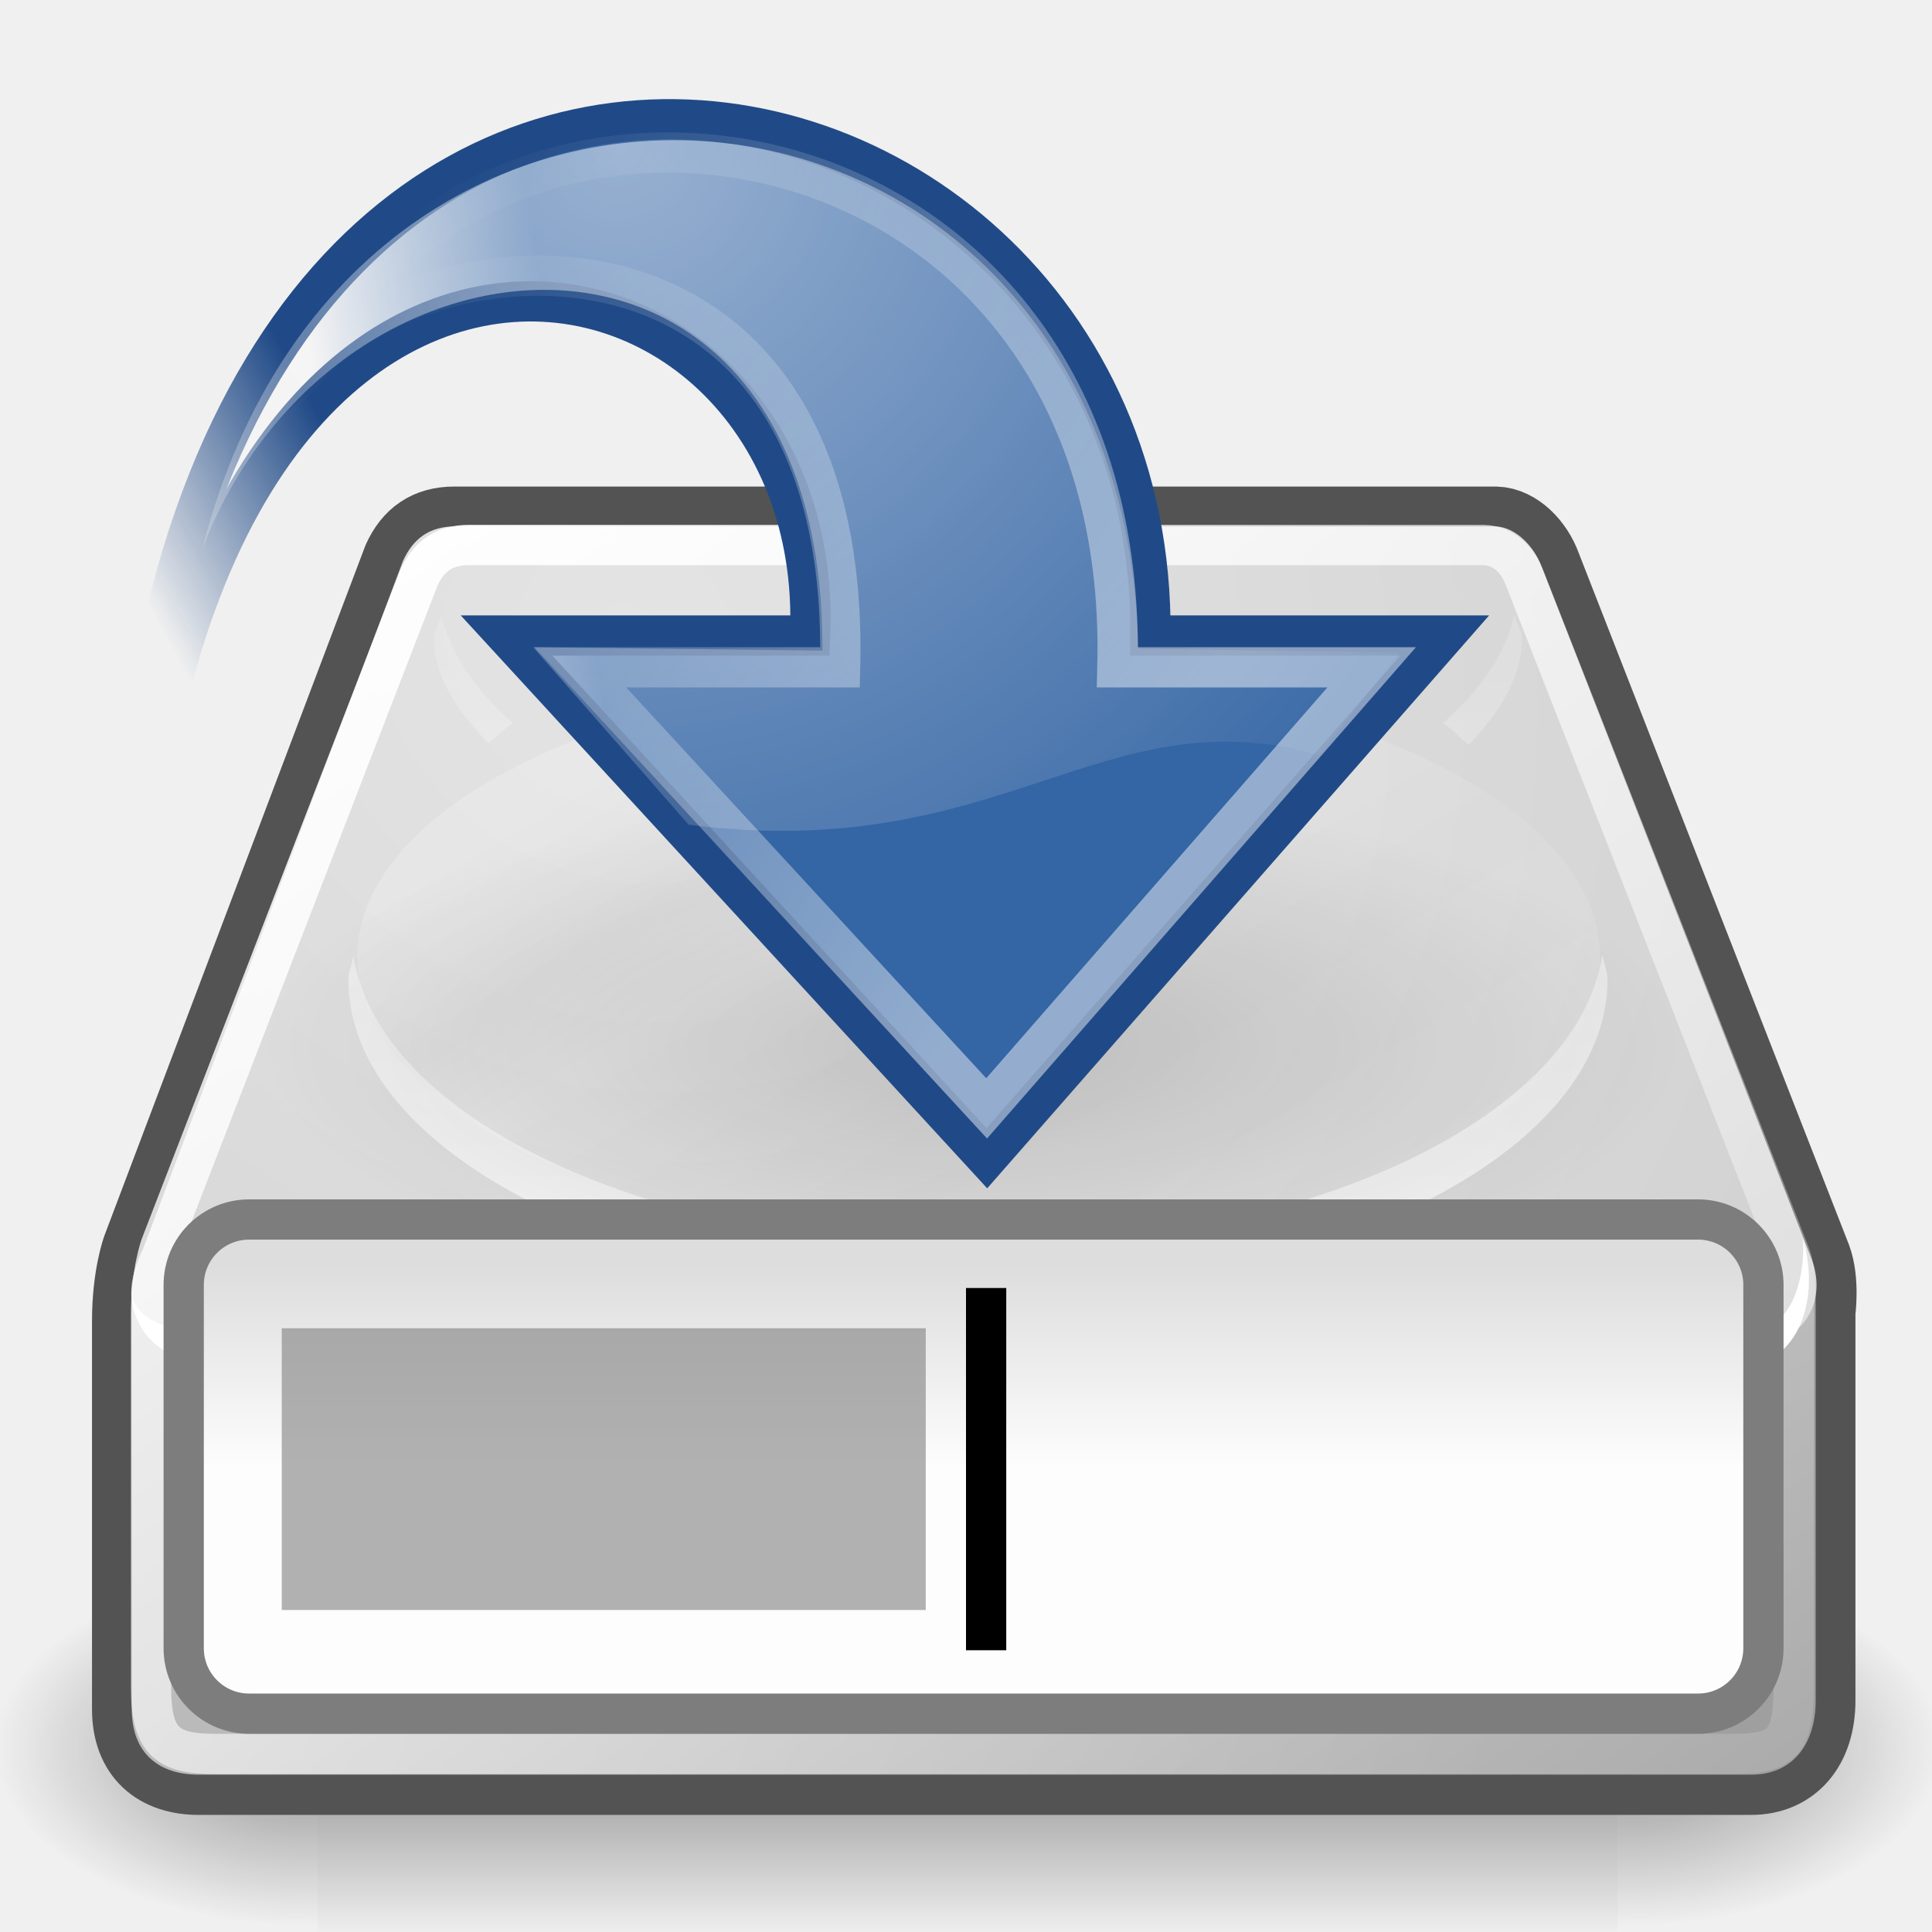
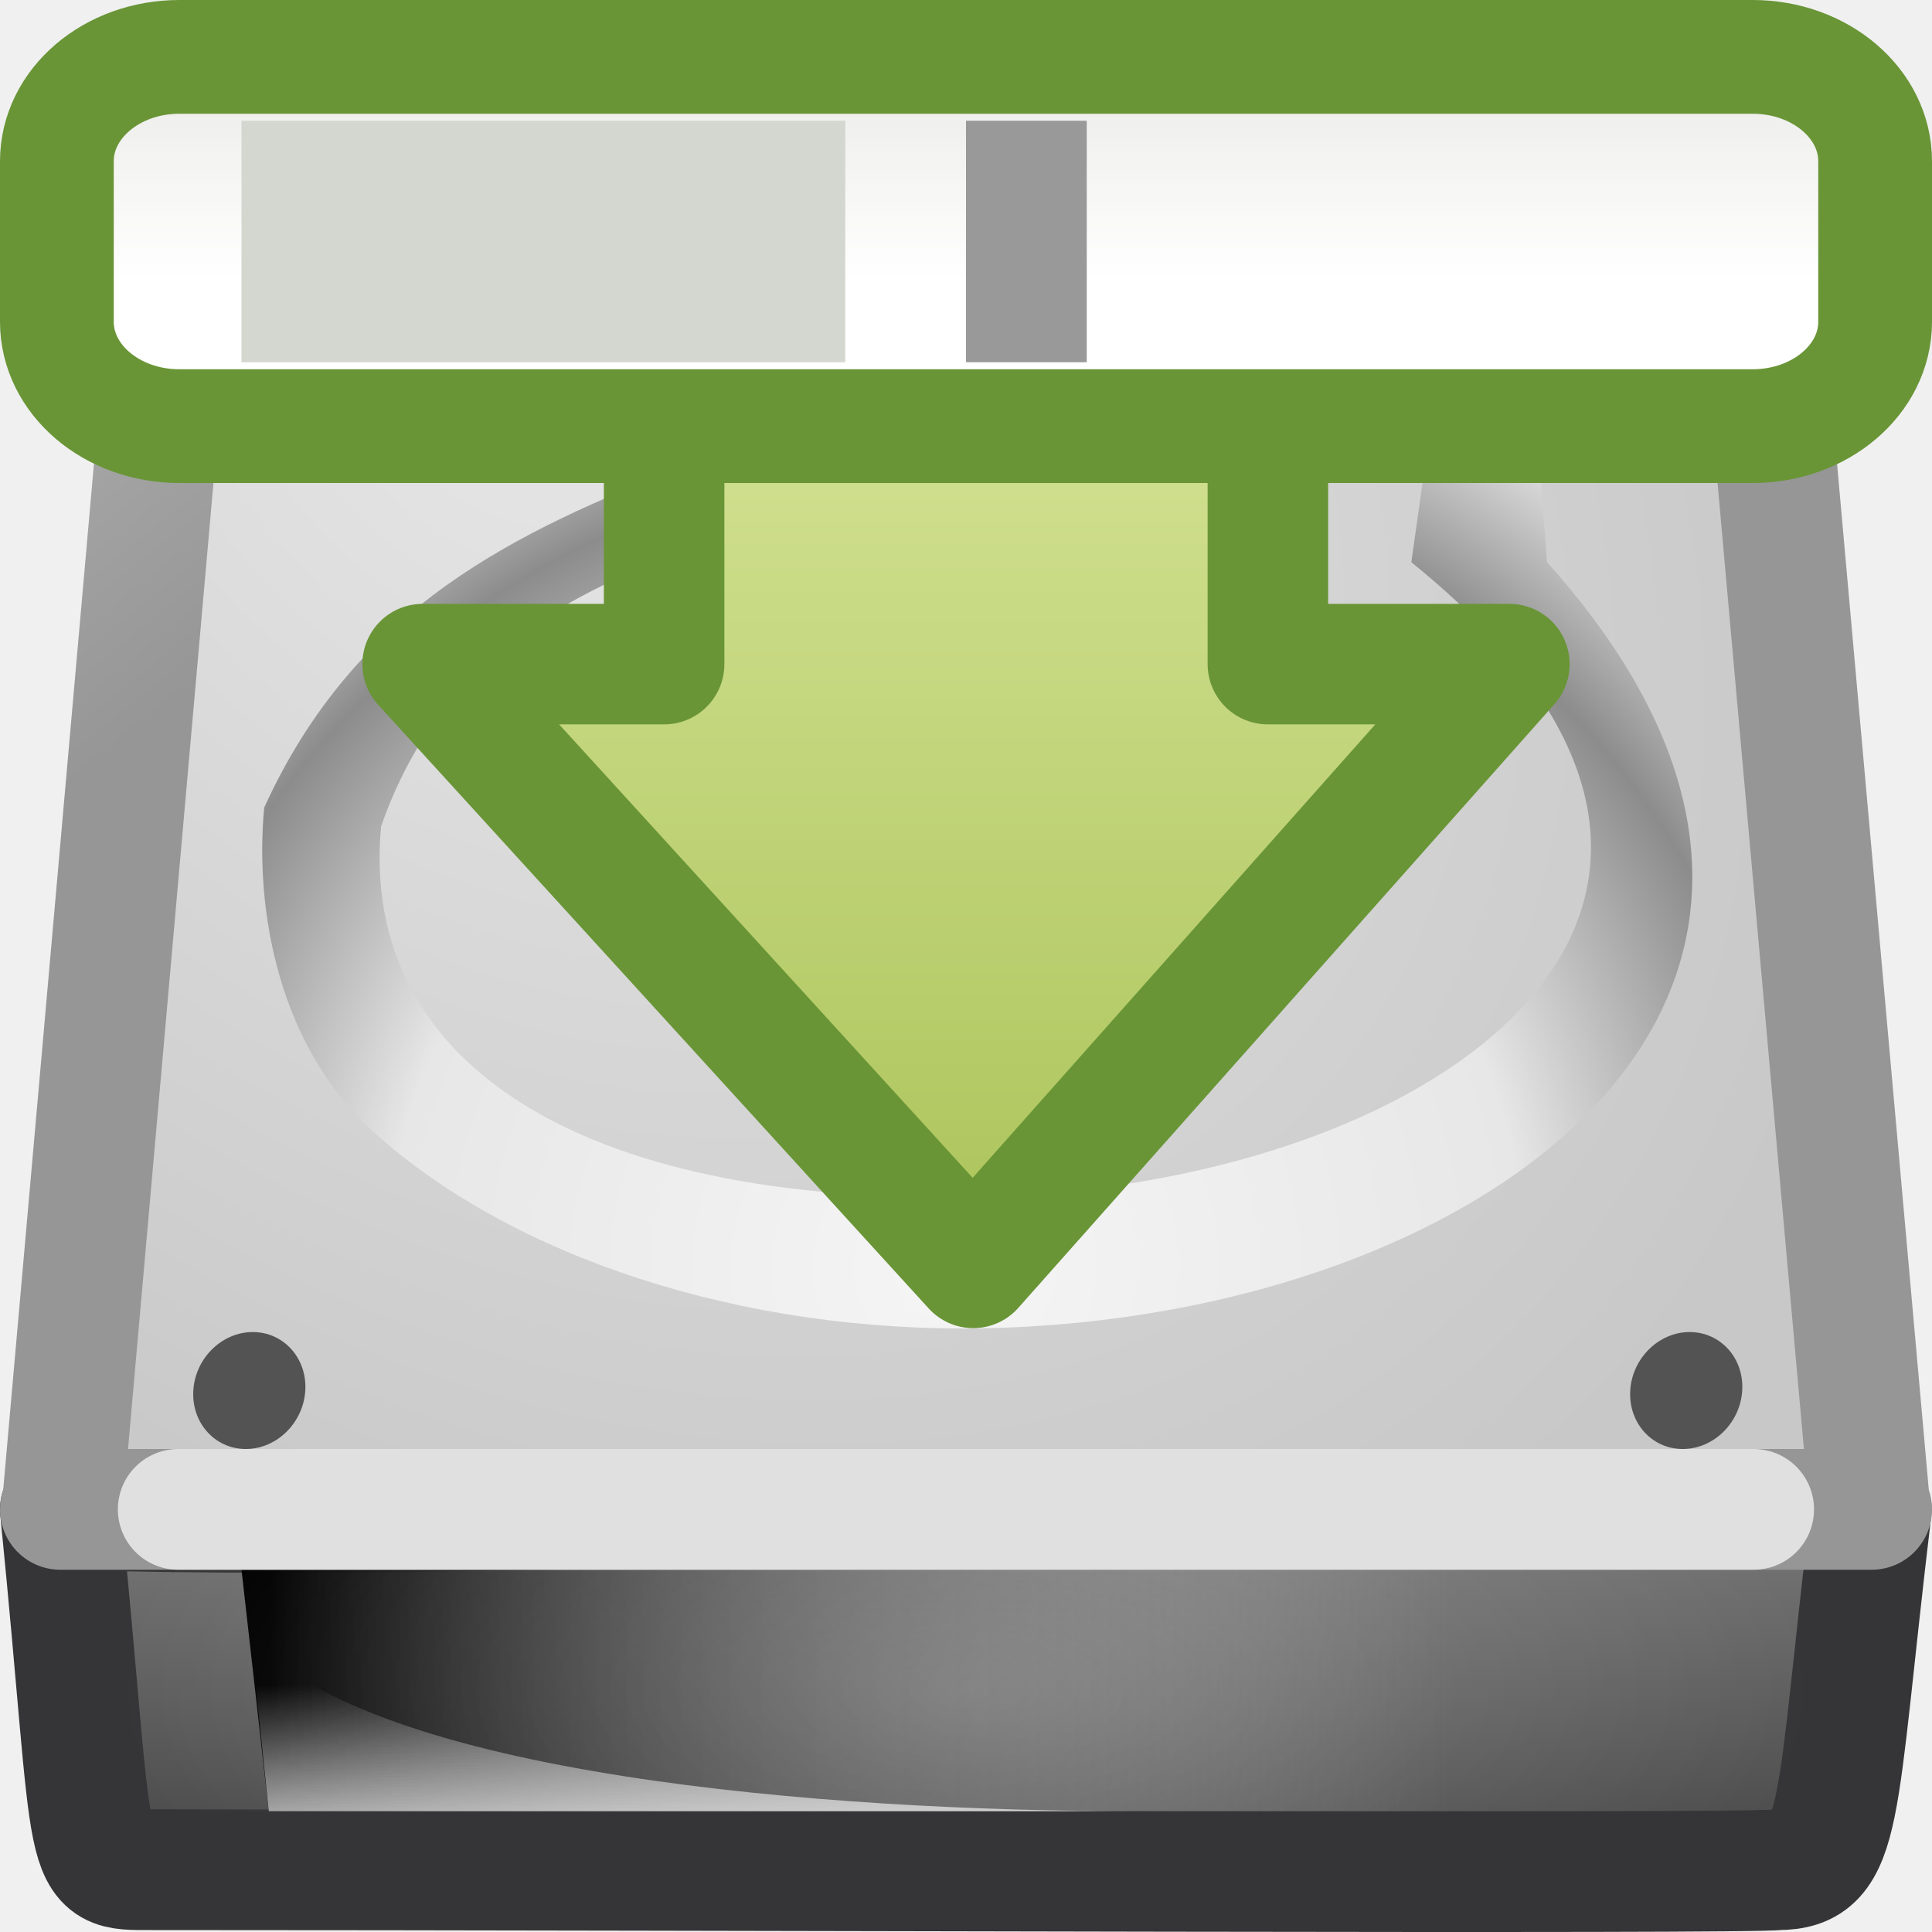
- <svg xmlns="http://www.w3.org/2000/svg" xmlns:xlink="http://www.w3.org/1999/xlink" id="svg2913" height="48px" width="48px">
-   <defs id="defs3">
-     <radialGradient xlink:href="#linearGradient5060" id="radialGradient5031" gradientUnits="userSpaceOnUse" gradientTransform="matrix(-2.774389,0,0,1.969706,112.7623,-872.8854)" cx="605.714" cy="486.648" fx="605.714" fy="486.648" r="117.143" />
-     <linearGradient id="linearGradient5060">
-       <stop style="stop-color:black;stop-opacity:1;" offset="0" id="stop5062" />
-       <stop style="stop-color:black;stop-opacity:0;" offset="1" id="stop5064" />
+ <svg xmlns="http://www.w3.org/2000/svg" xmlns:xlink="http://www.w3.org/1999/xlink" version="1.0" width="16" height="16" id="svg2">
+   <defs id="defs4">
+     <linearGradient id="linearGradient6451">
+       <stop id="stop6453" style="stop-color:#eeeeec;stop-opacity:1" offset="0" />
+       <stop id="stop6455" style="stop-color:#ffffff;stop-opacity:1" offset="1" />
    </linearGradient>
-     <radialGradient xlink:href="#linearGradient5060" id="radialGradient5029" gradientUnits="userSpaceOnUse" gradientTransform="matrix(2.774389,0,0,1.969706,-1891.633,-872.8854)" cx="605.714" cy="486.648" fx="605.714" fy="486.648" r="117.143" />
-     <linearGradient id="linearGradient5048">
-       <stop style="stop-color:black;stop-opacity:0;" offset="0" id="stop5050" />
-       <stop id="stop5056" offset="0.5" style="stop-color:black;stop-opacity:1;" />
-       <stop style="stop-color:black;stop-opacity:0;" offset="1" id="stop5052" />
+     <linearGradient x1="21.478" y1="1.685" x2="21.478" y2="6.575" id="linearGradient2885" xlink:href="#linearGradient6451" gradientUnits="userSpaceOnUse" gradientTransform="matrix(0.3764428,0,0,0.3057711,-1.222849,0.3182586)" />
+     <linearGradient id="linearGradient8105">
+       <stop id="stop8107" style="stop-color:#f5f5f5;stop-opacity:1" offset="0" />
+       <stop id="stop8109" style="stop-color:#e7e7e7;stop-opacity:1" offset="0.25" />
+       <stop id="stop8111" style="stop-color:#8c8c8c;stop-opacity:1" offset="0.693" />
+       <stop id="stop8113" style="stop-color:#dddddd;stop-opacity:1" offset="0.835" />
+       <stop id="stop8115" style="stop-color:#a8a8a8;stop-opacity:1" offset="1" />
    </linearGradient>
-     <linearGradient xlink:href="#linearGradient5048" id="linearGradient5027" gradientUnits="userSpaceOnUse" gradientTransform="matrix(2.774389,0,0,1.969706,-1892.179,-872.8854)" x1="302.857" y1="366.648" x2="302.857" y2="609.505" />
-     <linearGradient id="linearGradient6965">
-       <stop style="stop-color:#dddddd;stop-opacity:1;" offset="0" id="stop6967" />
-       <stop style="stop-color:#fdfdfd;stop-opacity:1;" offset="1" id="stop6969" />
+     <linearGradient id="linearGradient4236-0-1">
+       <stop id="stop4238-4-4" style="stop-color:#eeeeee;stop-opacity:1" offset="0" />
+       <stop id="stop4240-3-9" style="stop-color:#eeeeee;stop-opacity:0" offset="1" />
    </linearGradient>
-     <linearGradient id="linearGradient6925">
-       <stop style="stop-color:#204a87;stop-opacity:1;" offset="0" id="stop6927" />
-       <stop style="stop-color:#204a87;stop-opacity:0;" offset="1" id="stop6929" />
+     <linearGradient id="linearGradient6309-1">
+       <stop id="stop6311-0" style="stop-color:#000000;stop-opacity:1" offset="0" />
+       <stop id="stop6313-7" style="stop-color:#bbbbbb;stop-opacity:0" offset="1" />
    </linearGradient>
-     <linearGradient id="linearGradient6901">
-       <stop style="stop-color:#3465a4;stop-opacity:1;" offset="0" id="stop6903" />
-       <stop style="stop-color:#3465a4;stop-opacity:0;" offset="1" id="stop6905" />
+     <linearGradient id="linearGradient4035-5">
+       <stop id="stop4037-8" style="stop-color:#f5f5f5;stop-opacity:1" offset="0" />
+       <stop id="stop4039-7" style="stop-color:#e7e7e7;stop-opacity:1" offset="0.47" />
+       <stop id="stop4041-0" style="stop-color:#8c8c8c;stop-opacity:1" offset="0.693" />
+       <stop id="stop4043-4" style="stop-color:#dddddd;stop-opacity:1" offset="0.835" />
+       <stop id="stop4045-8" style="stop-color:#a8a8a8;stop-opacity:1" offset="1" />
    </linearGradient>
-     <linearGradient id="linearGradient4991">
-       <stop style="stop-color:#ffffff;stop-opacity:1;" offset="0" id="stop4993" />
-       <stop style="stop-color:#ffffff;stop-opacity:0;" offset="1" id="stop4995" />
+     <linearGradient id="linearGradient2215-9-0">
+       <stop id="stop2223-6-4" style="stop-color:#7a7a7a;stop-opacity:1" offset="0" />
+       <stop id="stop2219-1-2" style="stop-color:#474747;stop-opacity:1" offset="1" />
    </linearGradient>
-     <radialGradient xlink:href="#linearGradient4991" id="radialGradient4997" cx="23.447" cy="6.458" fx="23.447" fy="6.458" r="19.062" gradientTransform="matrix(-1.314471,-1.006312e-2,-1.022964e-2,1.336221,46.22108,-4.909887)" gradientUnits="userSpaceOnUse" />
-     <linearGradient id="linearGradient2187">
-       <stop id="stop2189" offset="0" style="stop-color:#ffffff;stop-opacity:1;" />
-       <stop id="stop2191" offset="1" style="stop-color:#ffffff;stop-opacity:0;" />
+     <linearGradient id="linearGradient7056-0-9">
+       <stop id="stop7064-4-6" style="stop-color:#e6e6e6;stop-opacity:1" offset="0" />
+       <stop id="stop7060-2-1" style="stop-color:#c8c8c8;stop-opacity:1" offset="1" />
    </linearGradient>
-     <linearGradient xlink:href="#linearGradient2187" id="linearGradient1764" gradientUnits="userSpaceOnUse" gradientTransform="matrix(0.914114,1.412791e-16,-1.412791e-16,0.914114,-3.868698,-2.706902)" x1="33.06" y1="27.394" x2="12.624" y2="12.584" />
-     <linearGradient id="linearGradient8662">
-       <stop style="stop-color:#000000;stop-opacity:1;" offset="0" id="stop8664" />
-       <stop style="stop-color:#000000;stop-opacity:0;" offset="1" id="stop8666" />
+     <linearGradient id="linearGradient3484-2-0">
+       <stop id="stop3486-2-4" style="stop-color:#969696;stop-opacity:1" offset="0" />
+       <stop id="stop3488-0-2" style="stop-color:#b4b4b4;stop-opacity:1" offset="1" />
    </linearGradient>
-     <radialGradient xlink:href="#linearGradient8662" id="radialGradient8668" cx="24.837" cy="36.421" fx="24.837" fy="36.421" r="15.645" gradientTransform="matrix(1,-7.816467e-32,-1.132409e-32,0.536723,-5.897962e-14,16.87306)" gradientUnits="userSpaceOnUse" />
-     <linearGradient id="linearGradient2555">
-       <stop id="stop2557" offset="0" style="stop-color:#ffffff;stop-opacity:1;" />
-       <stop style="stop-color:#e6e6e6;stop-opacity:1;" offset="0.5" id="stop2561" />
-       <stop id="stop2563" offset="0.75" style="stop-color:#ffffff;stop-opacity:1;" />
-       <stop style="stop-color:#e1e1e1;stop-opacity:1;" offset="0.842" id="stop2565" />
-       <stop id="stop2559" offset="1" style="stop-color:#ffffff;stop-opacity:1;" />
+     <linearGradient id="linearGradient6310-8-2">
+       <stop id="stop6312-6-2" style="stop-color:#ffffff;stop-opacity:1" offset="0" />
+       <stop id="stop6314-6-0" style="stop-color:#ffffff;stop-opacity:0" offset="1" />
    </linearGradient>
-     <linearGradient id="linearGradient4274">
-       <stop style="stop-color:#ffffff;stop-opacity:0.255;" offset="0" id="stop4276" />
-       <stop style="stop-color:#ffffff;stop-opacity:1;" offset="1" id="stop4278" />
+     <radialGradient cx="127.317" cy="143.828" r="78.728" fx="127.317" fy="143.828" id="radialGradient8198" xlink:href="#linearGradient8105" gradientUnits="userSpaceOnUse" gradientTransform="matrix(0.04179653,-0.01388393,0.00338688,0.03797545,-0.5419061,-0.7959519)" />
+     <radialGradient cx="24" cy="42" r="21" fx="24" fy="42" id="radialGradient8201" xlink:href="#linearGradient6310-8-2" gradientUnits="userSpaceOnUse" gradientTransform="matrix(0.3333333,0,0,0.1428571,6.5e-7,8.000001)" />
+     <radialGradient cx="142.622" cy="191.854" r="78.728" fx="142.622" fy="191.854" id="radialGradient8208" xlink:href="#linearGradient4035-5" gradientUnits="userSpaceOnUse" gradientTransform="matrix(0.06165082,0,0,-0.0653716,-1.037065,17.52418)" />
+     <radialGradient cx="141.747" cy="206.426" r="78.728" fx="141.747" fy="206.426" id="radialGradient8211" xlink:href="#linearGradient4035-5" gradientUnits="userSpaceOnUse" gradientTransform="matrix(0.1270894,-0.00212891,9.4059438e-4,0.1224932,-10.29815,-14.50006)" />
+     <radialGradient cx="4.199" cy="2.312" r="8" fx="4.199" fy="2.312" id="radialGradient8215" xlink:href="#linearGradient7056-0-9" gradientUnits="userSpaceOnUse" gradientTransform="matrix(1.176701,1.037697,-0.7692774,0.8723254,1.036358,-3.277153)" />
+     <linearGradient x1="4.61" y1="11.321" x2="2.225" y2="6.865" id="linearGradient8217" xlink:href="#linearGradient3484-2-0" gradientUnits="userSpaceOnUse" gradientTransform="matrix(0.6451613,0,0,0.9797594,0.258064,-6.725727)" />
+     <linearGradient x1="12.277" y1="37.206" x2="12.222" y2="33.759" id="linearGradient8220" xlink:href="#linearGradient4236-0-1" gradientUnits="userSpaceOnUse" gradientTransform="matrix(0.5545779,0,0,0.3595506,-2.132306,1.791305)" />
+     <linearGradient x1="7.062" y1="35.281" x2="24.688" y2="35.281" id="linearGradient8223" xlink:href="#linearGradient6309-1" gradientUnits="userSpaceOnUse" gradientTransform="matrix(0.5545779,0,0,0.3595506,-1.691144,1.314606)" />
+     <linearGradient x1="53.991" y1="87.896" x2="53.991" y2="104.281" id="linearGradient8226" xlink:href="#linearGradient2215-9-0" gradientUnits="userSpaceOnUse" gradientTransform="matrix(0.1242128,0,0,0.1863981,0.233129,-3.990748)" />
+     <linearGradient x1="28.315" y1="20.71" x2="0.816" y2="20.71" id="linearGradient3374" xlink:href="#linearGradient4168-1" gradientUnits="userSpaceOnUse" gradientTransform="matrix(0,-0.319447,-0.313352,0,15.56147,13.08587)" />
+     <linearGradient id="linearGradient4168-1">
+       <stop id="stop3656" style="stop-color:#cede8c;stop-opacity:1" offset="0" />
+       <stop id="stop4172-4" style="stop-color:#9fba48;stop-opacity:1" offset="1" />
    </linearGradient>
-     <linearGradient id="linearGradient4264">
-       <stop id="stop4266" offset="0" style="stop-color:#000000;stop-opacity:1;" />
-       <stop id="stop4268" offset="1" style="stop-color:#000000;stop-opacity:0;" />
-     </linearGradient>
-     <linearGradient id="linearGradient4254">
-       <stop id="stop4256" offset="0" style="stop-color:#ffffff;stop-opacity:1;" />
-       <stop id="stop4258" offset="1" style="stop-color:#ffffff;stop-opacity:0;" />
-     </linearGradient>
-     <linearGradient id="linearGradient4244">
-       <stop id="stop4246" offset="0" style="stop-color:#e4e4e4;stop-opacity:1;" />
-       <stop id="stop4248" offset="1" style="stop-color:#d3d3d3;stop-opacity:1;" />
-     </linearGradient>
-     <linearGradient id="linearGradient4236">
-       <stop id="stop4238" offset="0" style="stop-color:#eeeeee;stop-opacity:1;" />
-       <stop id="stop4240" offset="1" style="stop-color:#eeeeee;stop-opacity:0;" />
-     </linearGradient>
-     <linearGradient id="linearGradient4228">
-       <stop id="stop4230" offset="0" style="stop-color:#bbbbbb;stop-opacity:1;" />
-       <stop id="stop4232" offset="1" style="stop-color:#9f9f9f;stop-opacity:1;" />
-     </linearGradient>
-     <linearGradient id="linearGradient4184">
-       <stop id="stop4186" offset="0" style="stop-color:#838383;stop-opacity:1;" />
-       <stop id="stop4188" offset="1" style="stop-color:#bbbbbb;stop-opacity:0;" />
-     </linearGradient>
-     <linearGradient gradientTransform="translate(0.795493,3.79918)" y2="35.281" x2="24.688" y1="35.281" x1="7.062" gradientUnits="userSpaceOnUse" id="linearGradient4209" xlink:href="#linearGradient4184" />
-     <linearGradient gradientUnits="userSpaceOnUse" y2="40.944" x2="36.183" y1="28.481" x1="7.605" id="linearGradient4234" xlink:href="#linearGradient4228" gradientTransform="translate(0,5.125)" />
-     <linearGradient gradientUnits="userSpaceOnUse" y2="33.759" x2="12.222" y1="37.206" x1="12.277" id="linearGradient4242" xlink:href="#linearGradient4236" gradientTransform="translate(0,5.125)" />
-     <radialGradient gradientUnits="userSpaceOnUse" gradientTransform="matrix(1.286242,0.781698,-0.710782,1.169552,-2.354348,0.24814)" r="20.936" fy="2.959" fx="15.571" cy="2.959" cx="15.571" id="radialGradient4250" xlink:href="#linearGradient4244" />
-     <linearGradient gradientUnits="userSpaceOnUse" y2="47.621" x2="44.096" y1="4.433" x1="12.378" id="linearGradient4260" xlink:href="#linearGradient4254" gradientTransform="translate(0,5.125)" />
-     <radialGradient gradientUnits="userSpaceOnUse" gradientTransform="matrix(1,0,0,0.651032,-2.885063e-16,9.455693)" r="23.555" fy="27.096" fx="23.202" cy="27.096" cx="23.202" id="radialGradient4270" xlink:href="#linearGradient4264" />
-     <linearGradient gradientUnits="userSpaceOnUse" y2="26.357" x2="23.688" y1="11.319" x1="23.688" id="linearGradient4272" xlink:href="#linearGradient4274" gradientTransform="translate(0,5.125)" />
-     <linearGradient xlink:href="#linearGradient2555" id="linearGradient2553" x1="33.431" y1="31.965" x2="21.748" y2="11.781" gradientUnits="userSpaceOnUse" />
-     <linearGradient xlink:href="#linearGradient6901" id="linearGradient6907" x1="14.752" y1="15.868" x2="8.895" y2="16.743" gradientUnits="userSpaceOnUse" />
-     <linearGradient xlink:href="#linearGradient6925" id="linearGradient6931" x1="12.25" y1="18.25" x2="7" y2="21.118" gradientUnits="userSpaceOnUse" />
-     <linearGradient xlink:href="#linearGradient6965" id="linearGradient6971" x1="28.061" y1="31.431" x2="28.061" y2="36.437" gradientUnits="userSpaceOnUse" />
  </defs>
-   <g id="layer2">
-     <g style="display:inline" id="g5022" transform="matrix(2.411405e-2,0,0,1.929202e-2,45.48953,41.75228)">
-       <rect y="-150.697" x="-1559.252" height="478.357" width="1339.633" id="rect4173" style="opacity:0.402;color:black;fill:url(#linearGradient5027);fill-opacity:1;fill-rule:nonzero;stroke:none;stroke-width:1;stroke-linecap:round;stroke-linejoin:miter;marker:none;marker-start:none;marker-mid:none;marker-end:none;stroke-miterlimit:4;stroke-dasharray:none;stroke-dashoffset:0;stroke-opacity:1;visibility:visible;display:inline;overflow:visible" />
-       <path id="path5058" d="M -219.619,-150.68 C -219.619,-150.68 -219.619,327.65 -219.619,327.65 C -76.745,328.551 125.781,220.481 125.781,88.454 C 125.781,-43.572 -33.655,-150.68 -219.619,-150.68 z " style="opacity:0.402;color:black;fill:url(#radialGradient5029);fill-opacity:1;fill-rule:nonzero;stroke:none;stroke-width:1;stroke-linecap:round;stroke-linejoin:miter;marker:none;marker-start:none;marker-mid:none;marker-end:none;stroke-miterlimit:4;stroke-dasharray:none;stroke-dashoffset:0;stroke-opacity:1;visibility:visible;display:inline;overflow:visible" />
-       <path style="opacity:0.402;color:black;fill:url(#radialGradient5031);fill-opacity:1;fill-rule:nonzero;stroke:none;stroke-width:1;stroke-linecap:round;stroke-linejoin:miter;marker:none;marker-start:none;marker-mid:none;marker-end:none;stroke-miterlimit:4;stroke-dasharray:none;stroke-dashoffset:0;stroke-opacity:1;visibility:visible;display:inline;overflow:visible" d="M -1559.252,-150.68 C -1559.252,-150.68 -1559.252,327.65 -1559.252,327.65 C -1702.127,328.551 -1904.652,220.481 -1904.652,88.454 C -1904.652,-43.572 -1745.216,-150.68 -1559.252,-150.68 z " id="path5018" />
+   <g id="g3219">
+     <g id="g3119">
+       <path d="m 15.497,12.5 c -0.304,2.535 -0.226,2.984 -0.777,2.984 -0.216,0.036 -8.698,0 -13.47,0 -0.598,0 -0.447,0.049 -0.75,-2.984 4.814,0.14 10.032,-0.371 14.997,0 z" id="rect2992-5" style="fill:url(#linearGradient8226);fill-opacity:1;fill-rule:nonzero;stroke:#353537;stroke-width:1;stroke-linecap:butt;stroke-linejoin:round;stroke-miterlimit:4;stroke-opacity:1;stroke-dasharray:none;stroke-dashoffset:0;marker:none;visibility:visible;display:inline;overflow:visible;enable-background:accumulate" />
+       <path d="m 2,13 10,0 0,2 L 2.226,15 2,13 z" id="rect9146-5" style="fill:url(#linearGradient8223);fill-opacity:1;fill-rule:evenodd;stroke:none;stroke-width:2.409;marker:none;visibility:visible;display:inline;overflow:visible" />
+       <path d="m 2.226,15 c 0,0 -0.15,-1.442 -0.15,-1.442 1.018,1.143 4.751,1.442 7.325,1.442 0,0 -7.175,0 -7.175,0 z" id="path9148-2" style="opacity:0.811;fill:url(#linearGradient8220);fill-opacity:1;fill-rule:evenodd;stroke:none" />
+       <path d="M 1.49,1.466 0.515,12.489 C 0.505,12.489 0.5,12.492 0.5,12.5 l 15,0 c 0,-0.008 -0.005,-0.011 -0.015,-0.011 L 14.48,1.248 c 0,0 -0.188,-0.743 -0.91,-0.743 -0.688,0 -10.535,-0.004 -11.26,-0.004 -0.759,0 -0.821,0.966 -0.821,0.966 z" id="rect2990-9" style="fill:url(#radialGradient8215);fill-opacity:1;fill-rule:nonzero;stroke:url(#linearGradient8217);stroke-width:1;stroke-linecap:round;stroke-linejoin:round;stroke-miterlimit:4;stroke-opacity:1;stroke-dasharray:none;stroke-dashoffset:0;marker:none;visibility:visible;display:inline;overflow:visible;enable-background:accumulate" />
+       <path d="m 1.476,12.5 13.047,0" id="path2215-0" style="opacity:0.7;fill:none;stroke:#ffffff;stroke-width:1;stroke-linecap:round;stroke-linejoin:round;stroke-miterlimit:4;stroke-opacity:1;stroke-dasharray:none;display:inline" />
+       <path d="M 9.875,1.031 C 9.543,1.031 9.29,1.193 9.281,1.438 7.546,4.255 3.716,3.331 2.188,6.688 2.107,7.55 2.313,8.67 3.094,9.375 4.236,10.407 6.138,11.041 8.156,11 12.322,10.915 15.991,8.2 12.812,4.656 12.795,4.411 12.562,1.438 12.562,1.438 12.545,1.197 12.268,1.031 11.938,1.031 l -2.062,0 z m -0.031,0.438 2.062,0 c 0.12,0 0.214,0.027 0.219,0.094 L 11.688,4.656 C 15.161,7.461 11.946,9.78 8.25,9.906 4.892,10.021 2.97,8.848 3.156,6.844 4.334,3.467 8.864,5.082 9.625,1.562 9.605,1.5 9.727,1.469 9.844,1.469 z" id="path8117" style="fill:url(#radialGradient8211);fill-opacity:1" />
+       <path d="M 8,9 C 7.334,9.004 6.618,8.765 6.218,8.205 5.888,7.738 5.941,7.042 6.349,6.638 6.833,6.12 7.587,5.951 8.272,6.013 8.879,6.069 9.51,6.344 9.835,6.883 10.087,7.317 10.047,7.904 9.716,8.287 9.31,8.795 8.63,9 8,9 z m 0.034,-2.06 C 7.568,6.951 7.069,6.937 6.653,7.181 6.379,7.372 6.355,7.783 6.54,8.045 6.792,8.437 7.266,8.608 7.709,8.668 8.279,8.74 8.906,8.611 9.335,8.21 9.576,7.97 9.687,7.536 9.446,7.259 9.208,7.008 8.838,6.985 8.514,6.954 8.354,6.944 8.194,6.942 8.033,6.94 z" id="path9400" style="fill:url(#radialGradient8208);fill-opacity:1;fill-rule:nonzero;stroke-width:1;stroke-linecap:butt;stroke-linejoin:miter;stroke-miterlimit:4;stroke-opacity:1;stroke-dasharray:none;stroke-dashoffset:0;marker:none;visibility:visible;display:inline;overflow:visible;enable-background:accumulate" />
+       <g transform="matrix(-0.04685826,0,0,0.07750161,4.305519,-2.991086)" id="g9436">
+         <path d="m 37.925,187.15 c 0.314,3.459 5.024,6.279 10.514,6.279 5.488,0 9.643,-2.82 9.276,-6.279 -0.364,-3.44 -5.071,-6.218 -10.507,-6.218 -5.438,0.002 -9.593,2.778 -9.284,6.218 l 0,0 z" id="path9438" style="fill:#535353;fill-opacity:1" />
+       </g>
+       <g transform="matrix(-0.04685826,0,0,0.07750161,16.20552,-2.991086)" id="g9496">
+         <path d="m 37.925,187.15 c 0.314,3.459 5.024,6.279 10.514,6.279 5.488,0 9.643,-2.82 9.276,-6.279 -0.364,-3.44 -5.071,-6.218 -10.507,-6.218 -5.438,0.002 -9.593,2.778 -9.284,6.218 l 0,0 z" id="path9498" style="fill:#535353;fill-opacity:1" />
+       </g>
+       <rect width="14" height="2" x="1" y="13" id="rect6300-3-2" style="opacity:0.2;fill:url(#radialGradient8201);fill-opacity:1;stroke:none" />
+       <path d="M 3.549,1.279 C 3.582,1.464 3.503,1.668 3.477,1.858 3.364,2.438 3.248,3.017 3.139,3.598 3.036,3.976 3.403,3.823 3.449,3.861 3.929,3.678 4.404,3.478 4.881,3.286 5.38,3.082 5.881,2.885 6.377,2.677 6.69,2.491 6.782,2.324 6.864,2.043 6.908,1.799 6.914,1.526 6.792,1.303 6.714,1.149 6.544,1.084 6.38,1.107 c -0.868,0 -1.735,0 -2.603,0 L 3.549,1.279 z m 0.589,0.444 c 0.592,0 1.184,-1e-7 1.776,-1e-7 0.187,0.071 0.055,0.219 -0.083,0.233 C 5.23,2.2 4.628,2.444 4.027,2.688 3.882,2.742 3.872,2.52 3.916,2.426 c 0.037,-0.208 0.074,-0.415 0.111,-0.623 0.041,-0.021 0.066,-0.065 0.111,-0.08 z" id="path8125" style="fill:url(#radialGradient8198);fill-opacity:1;fill-rule:nonzero;stroke:none;stroke-width:1;marker:none;visibility:visible;display:inline;overflow:visible;enable-background:accumulate" />
    </g>
-     <path id="path4196" d="M 11.286,13.088 C 10.661,13.088 10.254,13.378 10.004,13.931 C 10.004,13.931 3.536,31.035 3.536,31.035 C 3.536,31.035 3.286,31.706 3.286,32.816 C 3.286,32.816 3.286,42.466 3.286,42.466 C 3.286,43.549 3.943,44.091 4.942,44.091 L 43.504,44.091 C 44.489,44.091 45.098,43.373 45.098,42.247 L 45.098,32.597 C 45.098,32.597 45.204,31.827 45.004,31.285 L 38.286,14.088 C 38.101,13.576 37.649,13.1 37.161,13.088 L 11.286,13.088 z " style="fill:none;fill-opacity:1;fill-rule:evenodd;stroke:#535353;stroke-width:2;stroke-linecap:round;stroke-linejoin:round;stroke-miterlimit:4;stroke-dasharray:none;stroke-opacity:1" />
-     <path id="path4170" d="M 3.274,32.122 L 4.038,31.43 L 41.648,31.492 L 45.11,31.809 L 45.11,42.248 C 45.11,43.373 44.503,44.091 43.518,44.091 L 4.935,44.091 C 3.937,44.091 3.274,43.549 3.274,42.467 L 3.274,32.122 z " style="fill:url(#linearGradient4234);fill-opacity:1;fill-rule:evenodd;stroke:none;stroke-width:1.02px;stroke-linecap:butt;stroke-linejoin:miter;stroke-opacity:1" />
-     <path id="path3093" d="M 3.549,31.039 C 2.835,32.504 3.548,33.432 4.585,33.432 C 4.585,33.432 43.585,33.432 43.585,33.432 C 44.704,33.408 45.43,32.42 45.013,31.289 L 38.299,14.079 C 38.115,13.567 37.644,13.091 37.156,13.079 L 11.299,13.079 C 10.674,13.079 10.263,13.382 10.013,13.936 C 10.013,13.936 3.549,31.039 3.549,31.039 z " style="fill:url(#radialGradient4250);fill-opacity:1;fill-rule:evenodd;stroke:none;stroke-width:1px;stroke-linecap:butt;stroke-linejoin:miter;stroke-opacity:1" />
-     <rect y="36.299" x="7.858" height="5.562" width="17.625" id="rect4174" style="opacity:1;color:#000000;fill:url(#linearGradient4209);fill-opacity:1;fill-rule:evenodd;stroke:none;stroke-width:2.409;stroke-linecap:round;stroke-linejoin:round;marker:none;marker-start:none;marker-mid:none;marker-end:none;stroke-miterlimit:4;stroke-dasharray:none;stroke-dashoffset:0;stroke-opacity:1;visibility:visible;display:inline;overflow:visible" />
-     <path id="path4194" d="M 7.858,41.862 C 7.858,41.862 7.858,37.85 7.858,37.85 C 9.694,41.029 16.154,41.862 20.795,41.862 C 20.795,41.862 7.858,41.862 7.858,41.862 z " style="opacity:0.811;fill:url(#linearGradient4242);fill-opacity:1;fill-rule:evenodd;stroke:none;stroke-width:1px;stroke-linecap:butt;stroke-linejoin:miter;stroke-opacity:1" />
-     <path id="path4201" d="M 44.796,30.754 C 44.86,32.004 44.382,33.07 43.474,33.097 C 43.474,33.097 5.355,33.097 5.355,33.097 C 4.066,33.097 3.488,32.772 3.271,32.229 C 3.363,33.174 4.097,33.879 5.355,33.879 C 5.355,33.879 43.474,33.879 43.474,33.879 C 44.55,33.846 45.227,32.455 44.826,30.884 L 44.796,30.754 z " style="fill:#ffffff;fill-opacity:1;fill-rule:evenodd;stroke:none;stroke-width:1px;stroke-linecap:butt;stroke-linejoin:miter;stroke-opacity:1" />
-     <path id="path4211" d="M 10.969,15.281 C 10.923,15.482 10.781,15.668 10.781,15.875 C 10.781,16.824 11.372,17.664 12.125,18.469 C 12.365,18.315 12.49,18.114 12.75,17.969 C 11.81,17.153 11.197,16.252 10.969,15.281 z M 37.625,15.281 C 37.396,16.251 36.783,17.154 35.844,17.969 C 36.118,18.122 36.248,18.337 36.5,18.5 C 37.257,17.693 37.812,16.827 37.812,15.875 C 37.812,15.668 37.671,15.482 37.625,15.281 z M 39.812,23.719 C 39.199,27.759 32.514,30.969 24.281,30.969 C 16.069,30.969 9.421,27.776 8.781,23.75 C 8.749,23.947 8.656,24.142 8.656,24.344 C 8.656,28.662 15.645,32.188 24.281,32.188 C 32.917,32.188 39.937,28.662 39.938,24.344 C 39.938,24.131 39.848,23.926 39.812,23.719 z " style="opacity:0.691;color:#000000;fill:url(#linearGradient4272);fill-opacity:1;fill-rule:evenodd;stroke:none;stroke-width:2;stroke-linecap:round;stroke-linejoin:round;marker:none;marker-start:none;marker-mid:none;marker-end:none;stroke-miterlimit:4;stroke-dasharray:none;stroke-dashoffset:0;stroke-opacity:1;visibility:visible;display:inline;overflow:visible" />
-     <path transform="translate(8.838843e-2,5.30178)" d="M 8.574 25.594 A 1.37 1.016 0 1 1  5.834,25.594 A 1.37 1.016 0 1 1  8.574 25.594 z" id="path4224" style="opacity:1;color:#000000;fill:#ffffff;fill-opacity:0.458;fill-rule:evenodd;stroke:none;stroke-width:2;stroke-linecap:round;stroke-linejoin:round;marker:none;marker-start:none;marker-mid:none;marker-end:none;stroke-miterlimit:4;stroke-dasharray:none;stroke-dashoffset:0;stroke-opacity:1;visibility:visible;display:inline;overflow:visible" />
-     <path style="opacity:1;color:#000000;fill:#ffffff;fill-opacity:0.458;fill-rule:evenodd;stroke:none;stroke-width:2;stroke-linecap:round;stroke-linejoin:round;marker:none;marker-start:none;marker-mid:none;marker-end:none;stroke-miterlimit:4;stroke-dasharray:none;stroke-dashoffset:0;stroke-opacity:1;visibility:visible;display:inline;overflow:visible" id="path4226" d="M 8.574 25.594 A 1.37 1.016 0 1 1  5.834,25.594 A 1.37 1.016 0 1 1  8.574 25.594 z" transform="translate(33.96705,5.21339)" />
-     <path style="fill:none;fill-opacity:1;fill-rule:evenodd;stroke:url(#linearGradient4260);stroke-width:1;stroke-linecap:round;stroke-linejoin:round;stroke-miterlimit:4;stroke-dasharray:none;stroke-opacity:1" d="M 11.643,13.541 C 11.041,13.541 10.65,13.82 10.409,14.353 C 10.409,14.353 3.994,30.944 3.994,30.944 C 3.994,30.944 3.753,31.59 3.753,32.659 C 3.753,32.659 3.753,41.949 3.753,41.949 C 3.753,43.303 4.197,43.576 5.348,43.576 L 43.035,43.576 C 44.358,43.576 44.569,43.259 44.569,41.738 L 44.569,32.448 C 44.569,32.448 44.671,31.706 44.479,31.184 L 37.886,14.378 C 37.708,13.886 37.335,13.552 36.865,13.541 L 11.643,13.541 z " id="path4252" />
-     <path style="fill:none;fill-opacity:0.75;fill-rule:evenodd;stroke:#ffffff;stroke-width:1px;stroke-linecap:square;stroke-linejoin:miter;stroke-opacity:0.424" d="M 40.5,36.554 L 40.5,41.575" id="path4282" />
-     <path id="path4284" d="M 38.5,36.614 L 38.5,41.635" style="fill:none;fill-opacity:0.75;fill-rule:evenodd;stroke:#ffffff;stroke-width:1px;stroke-linecap:square;stroke-linejoin:miter;stroke-opacity:0.424" />
-     <path style="fill:none;fill-opacity:0.75;fill-rule:evenodd;stroke:#ffffff;stroke-width:1px;stroke-linecap:square;stroke-linejoin:miter;stroke-opacity:0.424" d="M 36.5,36.614 L 36.5,41.635" id="path4286" />
-     <path id="path4288" d="M 34.5,36.614 L 34.5,41.635" style="fill:none;fill-opacity:0.75;fill-rule:evenodd;stroke:#ffffff;stroke-width:1px;stroke-linecap:square;stroke-linejoin:miter;stroke-opacity:0.424" />
-     <path style="fill:none;fill-opacity:0.75;fill-rule:evenodd;stroke:#ffffff;stroke-width:1px;stroke-linecap:square;stroke-linejoin:miter;stroke-opacity:0.424" d="M 32.5,36.614 L 32.5,41.635" id="path4290" />
-     <path id="path4292" d="M 30.5,36.614 L 30.5,41.635" style="fill:none;fill-opacity:0.75;fill-rule:evenodd;stroke:#ffffff;stroke-width:1px;stroke-linecap:square;stroke-linejoin:miter;stroke-opacity:0.424" />
-     <path id="path4294" d="M 39.5,36.604 L 39.5,41.625" style="opacity:0.097;fill:none;fill-opacity:0.75;fill-rule:evenodd;stroke:#000000;stroke-width:1px;stroke-linecap:square;stroke-linejoin:miter;stroke-opacity:1" />
-     <path style="opacity:0.097;fill:none;fill-opacity:0.75;fill-rule:evenodd;stroke:#000000;stroke-width:1px;stroke-linecap:square;stroke-linejoin:miter;stroke-opacity:1" d="M 37.5,36.664 L 37.5,41.685" id="path4296" />
-     <path id="path4298" d="M 35.5,36.664 L 35.5,41.685" style="opacity:0.097;fill:none;fill-opacity:0.75;fill-rule:evenodd;stroke:#000000;stroke-width:1px;stroke-linecap:square;stroke-linejoin:miter;stroke-opacity:1" />
-     <path style="opacity:0.097;fill:none;fill-opacity:0.75;fill-rule:evenodd;stroke:#000000;stroke-width:1px;stroke-linecap:square;stroke-linejoin:miter;stroke-opacity:1" d="M 33.5,36.664 L 33.5,41.685" id="path4300" />
-     <path id="path4302" d="M 31.5,36.664 L 31.5,41.685" style="opacity:0.097;fill:none;fill-opacity:0.75;fill-rule:evenodd;stroke:#000000;stroke-width:1px;stroke-linecap:square;stroke-linejoin:miter;stroke-opacity:1" />
-     <path id="path4572" d="M 7.875,36.312 L 7.875,41.844 L 20.438,41.844 L 8.219,41.5 L 7.875,36.312 z " style="opacity:0.44;fill:#ffffff;fill-opacity:1;fill-rule:evenodd;stroke:none;stroke-width:1px;stroke-linecap:butt;stroke-linejoin:miter;stroke-opacity:1" />
-     <path style="opacity:0.206;color:#000000;fill:url(#linearGradient2553);fill-opacity:1;fill-rule:evenodd;stroke:none;stroke-width:0.934;stroke-linecap:square;stroke-linejoin:round;marker:none;marker-start:none;marker-mid:none;marker-end:none;stroke-miterlimit:4;stroke-dasharray:none;stroke-dashoffset:0;stroke-opacity:0.424;visibility:visible;display:inline;overflow:visible" id="path2545" d="M 39.875 19.562 A 14.875 6.688 0 1 1  10.125,19.562 A 14.875 6.688 0 1 1  39.875 19.562 z" transform="matrix(1.037815,0,0,1.060747,-1.632878,3.03037)" />
+     <path d="M 12.5,5.5 8.06,10.5 3.5,5.5 l 2,0 L 5.5,0.5 l 5,0 0,5 2,0 z" id="path3288" style="fill:url(#linearGradient3374);fill-opacity:1;fill-rule:nonzero;stroke:#699536;stroke-width:0.998;stroke-linecap:round;stroke-linejoin:round;stroke-miterlimit:4;stroke-opacity:1;stroke-dasharray:none;stroke-dashoffset:0;marker:none;visibility:visible;display:inline;overflow:visible" />
  </g>
-   <g id="layer1">
-     <path transform="matrix(1.13019,1.178179e-16,7.918544e-17,-0.759601,-3.909725,53.66554)" d="M 40.482 36.421 A 15.645 8.397 0 1 1  9.192,36.421 A 15.645 8.397 0 1 1  40.482 36.421 z" id="path8660" style="opacity:0.141;color:#000000;fill:url(#radialGradient8668);fill-opacity:1;fill-rule:evenodd;stroke:none;stroke-width:1;stroke-linecap:butt;stroke-linejoin:miter;marker:none;marker-start:none;marker-mid:none;marker-end:none;stroke-miterlimit:10;stroke-dasharray:none;stroke-dashoffset:0;stroke-opacity:1;visibility:visible;display:inline;overflow:visible" />
-     <path style="opacity:1;color:#000000;fill:url(#linearGradient6907);fill-opacity:1.0;fill-rule:nonzero;stroke:url(#linearGradient6931);stroke-width:1;stroke-linecap:butt;stroke-linejoin:miter;marker:none;marker-start:none;marker-mid:none;marker-end:none;stroke-miterlimit:4;stroke-dasharray:none;stroke-dashoffset:0;stroke-opacity:1;visibility:visible;display:block;overflow:visible" d="M 3.203,25.835 C 2.173,-5.385 28.742,-0.451 28.582,15.789 L 35.895,15.789 L 24.518,28.775 L 12.585,15.789 C 12.585,15.789 20.127,15.789 20.127,15.789 C 20.584,4.819 3.409,1.61 3.203,25.835 z " id="path1432" />
-     <path id="path2177" d="M 7.664,9.104 C 12.406,-0.04 28.122,2.718 27.762,16.579 L 34.079,16.579 C 34.079,16.579 24.513,27.537 24.513,27.537 L 14.417,16.579 C 14.417,16.579 20.873,16.579 20.873,16.579 C 21.145,5.004 10.922,5.535 7.664,9.104 z " style="opacity:0.472;color:#000000;fill:none;fill-opacity:1;fill-rule:nonzero;stroke:url(#linearGradient1764);stroke-width:1;stroke-linecap:butt;stroke-linejoin:miter;marker:none;marker-start:none;marker-mid:none;marker-end:none;stroke-miterlimit:10;stroke-dasharray:none;stroke-dashoffset:0;stroke-opacity:1;visibility:visible;display:block;overflow:visible" />
-     <path style="opacity:0.494;color:#000000;fill:url(#radialGradient4997);fill-opacity:1;fill-rule:nonzero;stroke:none;stroke-width:1;stroke-linecap:butt;stroke-linejoin:miter;marker:none;marker-start:none;marker-mid:none;marker-end:none;stroke-miterlimit:10;stroke-dasharray:none;stroke-dashoffset:0;stroke-opacity:1;visibility:visible;display:inline;overflow:visible" d="M 34.767,16.212 L 32.783,18.757 C 27.373,17.241 24.897,21.487 17.109,20.489 L 13.248,16.08 L 20.434,16.163 C 20.483,4.316 8.344,4.999 5.029,13.628 C 8.837,-1.261 27.893,0.806 28.283,16.114 L 34.767,16.212 z " id="path4989" />
-     <rect style="opacity:1;color:#000000;fill:url(#linearGradient6971);fill-opacity:1.0;fill-rule:nonzero;stroke:#7d7d7d;stroke-width:1;stroke-linecap:round;stroke-linejoin:miter;marker:none;marker-start:none;marker-mid:none;marker-end:none;stroke-miterlimit:4;stroke-dasharray:none;stroke-dashoffset:0;stroke-opacity:1;visibility:visible;display:block;overflow:visible" id="rect6951" width="39.248" height="12.278" x="4.564" y="30.298" rx="1.625" ry="1.625" />
-     <rect style="opacity:0.597;color:#000000;fill:#7d7d7d;fill-opacity:1;fill-rule:nonzero;stroke:none;stroke-width:1;stroke-linecap:round;stroke-linejoin:miter;marker:none;marker-start:none;marker-mid:none;marker-end:none;stroke-miterlimit:4;stroke-dasharray:none;stroke-dashoffset:0;stroke-opacity:1;visibility:visible;display:block;overflow:visible" id="rect6953" width="16" height="7" x="7" y="33" ry="0" />
-     <rect style="opacity:1;color:#000000;fill:#000000;fill-opacity:1;fill-rule:nonzero;stroke:none;stroke-width:1;stroke-linecap:round;stroke-linejoin:miter;marker:none;marker-start:none;marker-mid:none;marker-end:none;stroke-miterlimit:4;stroke-dasharray:none;stroke-dashoffset:0;stroke-opacity:1;visibility:visible;display:block;overflow:visible" id="rect6957" width="1" height="9" x="24" y="32" />
-   </g>
+   <rect width="15.058" height="3.058" rx="1.014" ry="0.864" x="0.471" y="0.471" id="rect5480" style="fill:url(#linearGradient2885);fill-opacity:1;stroke:#699536;stroke-width:0.942;stroke-linecap:butt;stroke-linejoin:miter;stroke-miterlimit:4;stroke-opacity:1;stroke-dasharray:none;stroke-dashoffset:0;display:inline" />
+   <rect width="5" height="2" x="2" y="1" id="rect6467" style="fill:#d3d7cf;fill-opacity:1;stroke:none;display:inline" />
+   <rect width="1" height="2" x="8" y="1" id="rect6469" style="fill:#999999;fill-opacity:1;stroke:none;display:inline" />
</svg>
